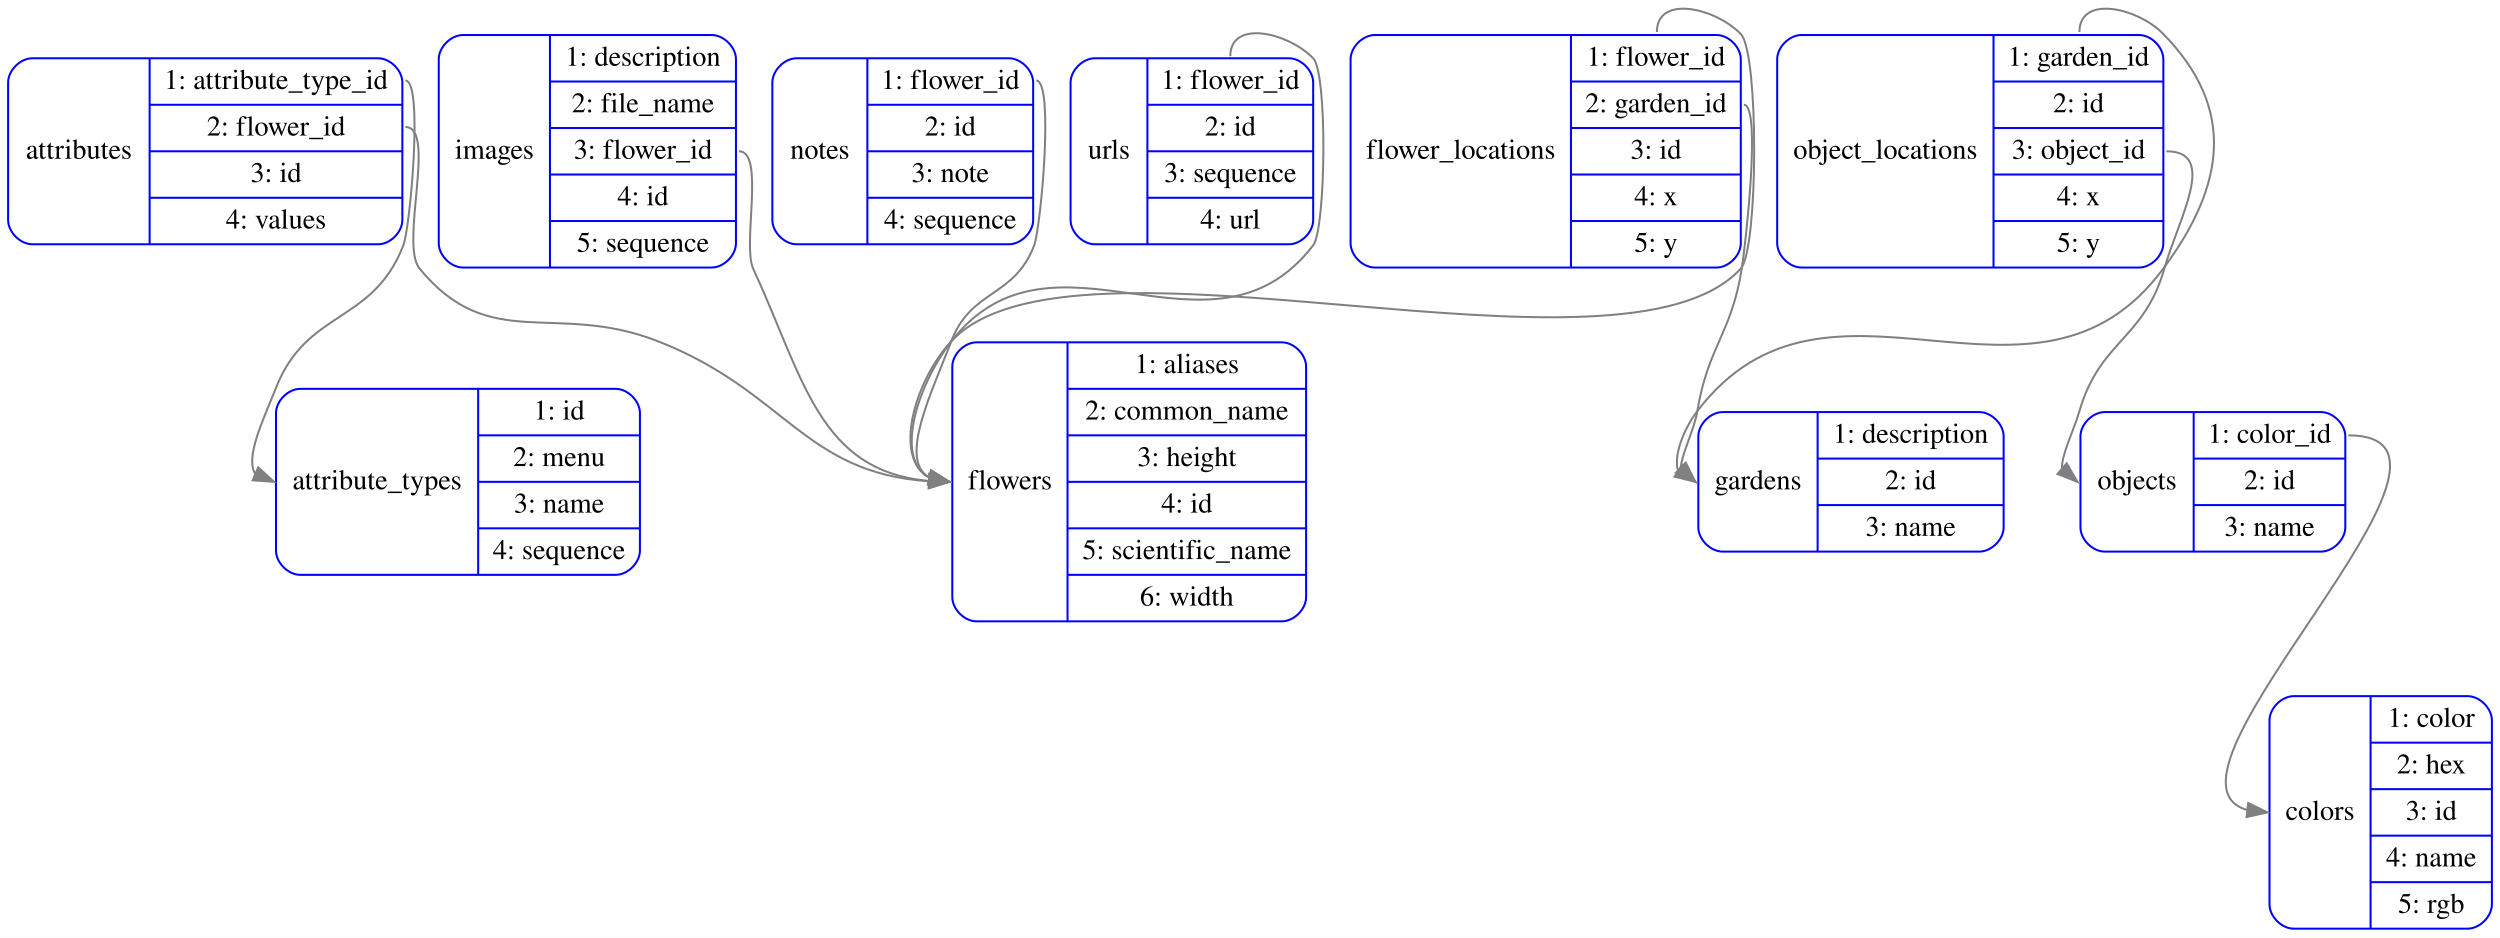
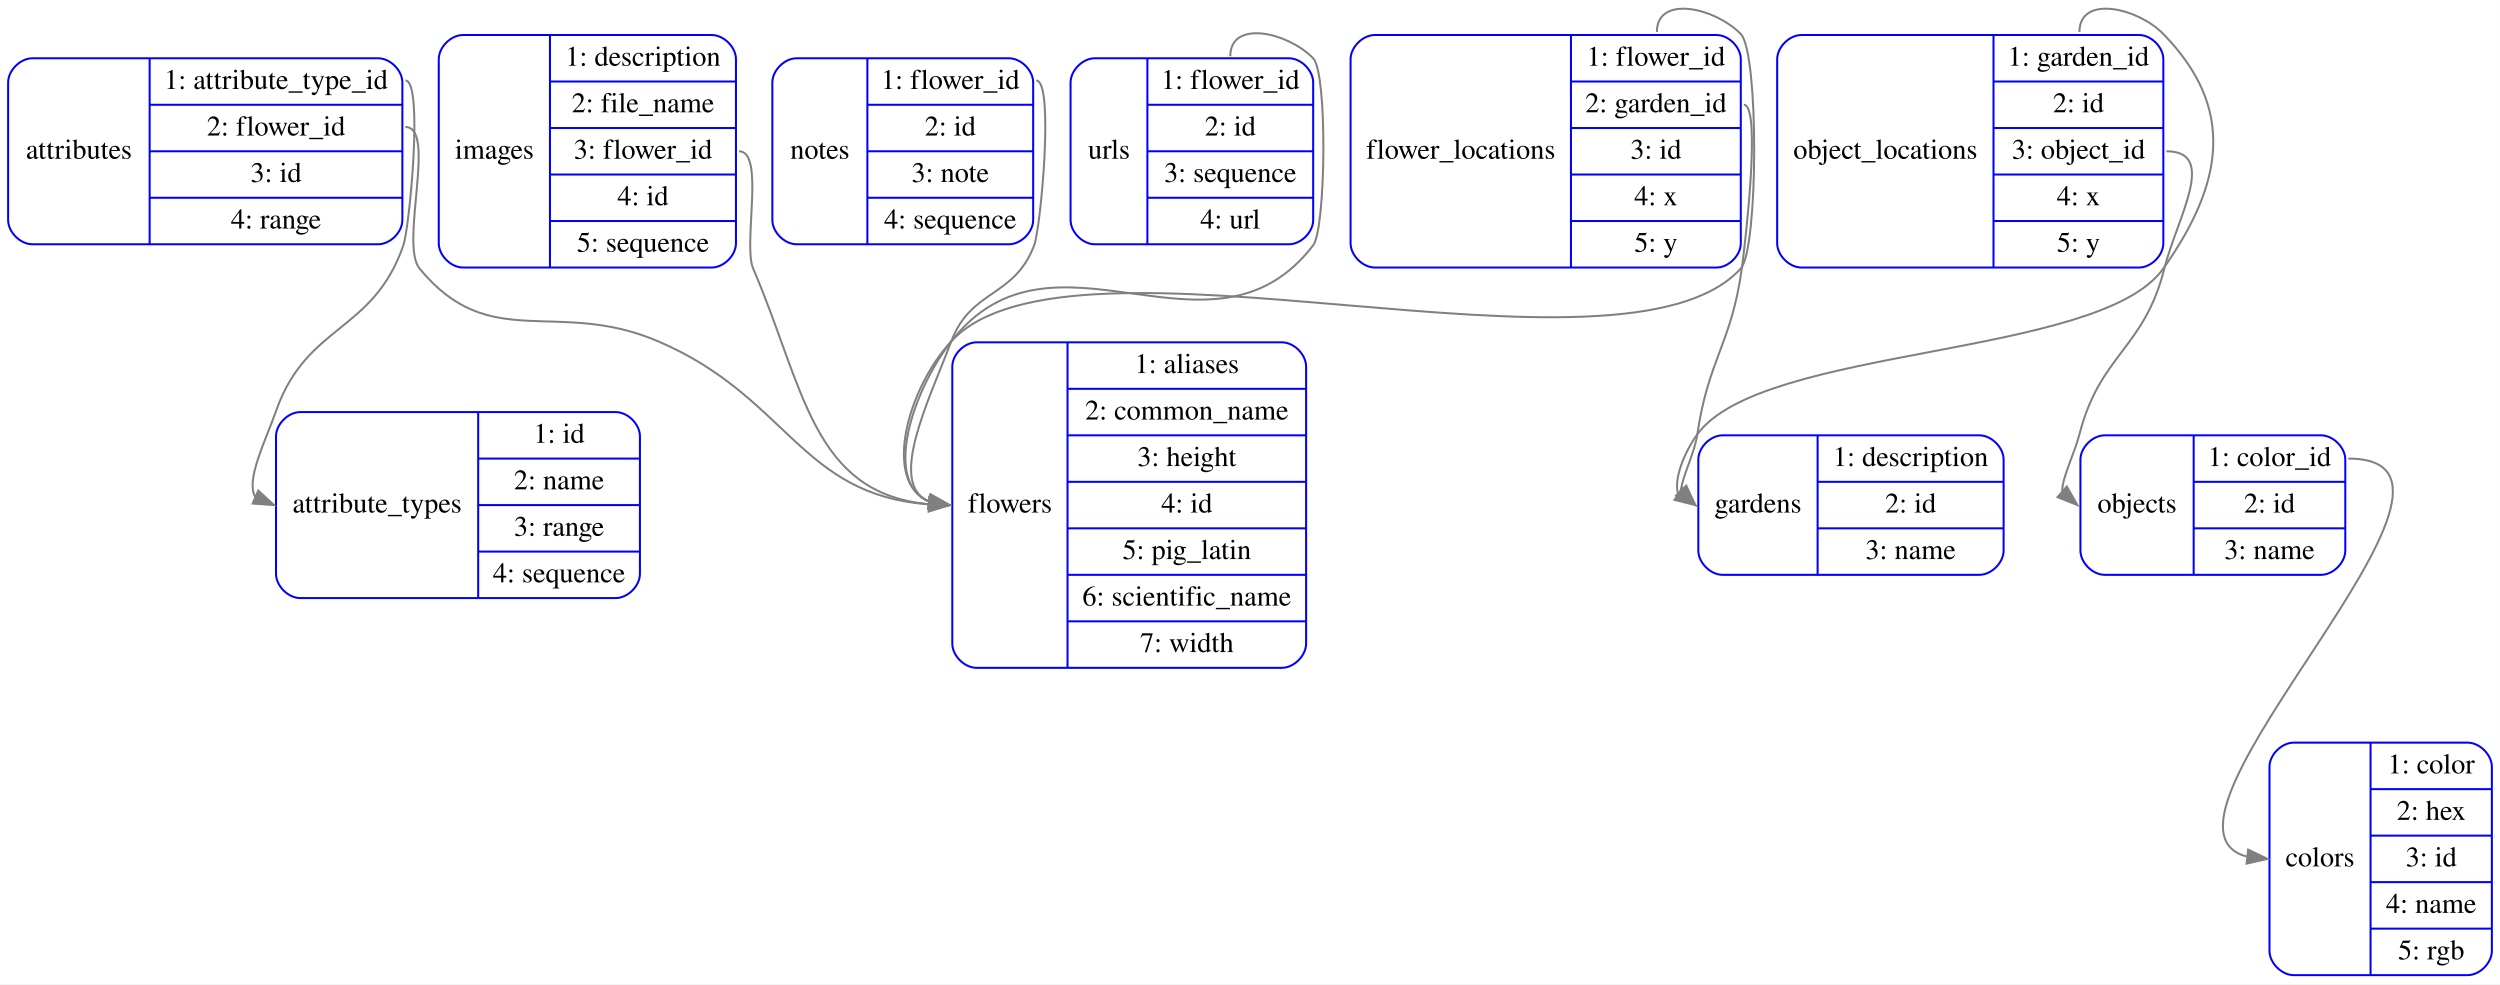
- <svg xmlns="http://www.w3.org/2000/svg" width="1237pt" height="464pt" viewBox="0.00 0.00 1236.50 463.82">
-   <g id="graph0" class="graph" transform="scale(1 1) rotate(0) translate(4 459.822)">
-     <polygon fill="white" stroke="none" points="-4,4 -4,-459.822 1232.5,-459.822 1232.5,4 -4,4" />
+ <svg xmlns="http://www.w3.org/2000/svg" width="1237pt" height="487pt" viewBox="0.00 0.00 1236.50 486.82">
+   <g id="graph0" class="graph" transform="scale(1 1) rotate(0) translate(4 482.822)">
+     <polygon fill="white" stroke="none" points="-4,4 -4,-482.822 1232.5,-482.822 1232.5,4 -4,4" />
    <g id="node1" class="node">
-       <path fill="none" stroke="blue" d="M144.5,-175.5C144.5,-175.5 300.5,-175.5 300.5,-175.5 306.5,-175.5 312.5,-181.5 312.5,-187.5 312.5,-187.5 312.5,-255.5 312.5,-255.5 312.5,-261.5 306.5,-267.5 300.5,-267.5 300.5,-267.5 144.5,-267.5 144.5,-267.5 138.5,-267.5 132.5,-261.5 132.5,-255.5 132.5,-255.5 132.5,-187.5 132.5,-187.5 132.5,-181.5 138.5,-175.5 144.5,-175.5" />
-       <text text-anchor="middle" x="182.5" y="-217.8" font-family="Times,serif" font-size="14.00">attribute_types</text>
-       <polyline fill="none" stroke="blue" points="232.5,-175.5 232.5,-267.5 " />
-       <text text-anchor="middle" x="272.5" y="-252.3" font-family="Times,serif" font-size="14.00">1: id</text>
-       <polyline fill="none" stroke="blue" points="232.5,-244.5 312.5,-244.5 " />
-       <text text-anchor="middle" x="272.5" y="-229.3" font-family="Times,serif" font-size="14.00">2: menu</text>
-       <polyline fill="none" stroke="blue" points="232.5,-221.5 312.5,-221.5 " />
-       <text text-anchor="middle" x="272.5" y="-206.3" font-family="Times,serif" font-size="14.00">3: name</text>
-       <polyline fill="none" stroke="blue" points="232.5,-198.5 312.5,-198.5 " />
-       <text text-anchor="middle" x="272.5" y="-183.3" font-family="Times,serif" font-size="14.00">4: sequence</text>
+       <path fill="none" stroke="blue" d="M144.5,-187C144.5,-187 300.5,-187 300.5,-187 306.5,-187 312.5,-193 312.5,-199 312.5,-199 312.5,-267 312.5,-267 312.5,-273 306.5,-279 300.5,-279 300.5,-279 144.5,-279 144.5,-279 138.5,-279 132.5,-273 132.5,-267 132.5,-267 132.5,-199 132.5,-199 132.5,-193 138.5,-187 144.5,-187" />
+       <text text-anchor="middle" x="182.5" y="-229.3" font-family="Times,serif" font-size="14.00">attribute_types</text>
+       <polyline fill="none" stroke="blue" points="232.5,-187 232.5,-279 " />
+       <text text-anchor="middle" x="272.5" y="-263.8" font-family="Times,serif" font-size="14.00">1: id</text>
+       <polyline fill="none" stroke="blue" points="232.5,-256 312.5,-256 " />
+       <text text-anchor="middle" x="272.5" y="-240.8" font-family="Times,serif" font-size="14.00">2: name</text>
+       <polyline fill="none" stroke="blue" points="232.5,-233 312.5,-233 " />
+       <text text-anchor="middle" x="272.5" y="-217.8" font-family="Times,serif" font-size="14.00">3: range</text>
+       <polyline fill="none" stroke="blue" points="232.5,-210 312.5,-210 " />
+       <text text-anchor="middle" x="272.5" y="-194.8" font-family="Times,serif" font-size="14.00">4: sequence</text>
    </g>
    <g id="node2" class="node">
-       <path fill="none" stroke="blue" d="M12,-339C12,-339 183,-339 183,-339 189,-339 195,-345 195,-351 195,-351 195,-419 195,-419 195,-425 189,-431 183,-431 183,-431 12,-431 12,-431 6,-431 0,-425 0,-419 0,-419 0,-351 0,-351 0,-345 6,-339 12,-339" />
-       <text text-anchor="middle" x="35" y="-381.3" font-family="Times,serif" font-size="14.00">attributes</text>
-       <polyline fill="none" stroke="blue" points="70,-339 70,-431 " />
-       <text text-anchor="middle" x="132.5" y="-415.8" font-family="Times,serif" font-size="14.00">1: attribute_type_id</text>
+       <path fill="none" stroke="blue" d="M12,-362C12,-362 183,-362 183,-362 189,-362 195,-368 195,-374 195,-374 195,-442 195,-442 195,-448 189,-454 183,-454 183,-454 12,-454 12,-454 6,-454 0,-448 0,-442 0,-442 0,-374 0,-374 0,-368 6,-362 12,-362" />
+       <text text-anchor="middle" x="35" y="-404.3" font-family="Times,serif" font-size="14.00">attributes</text>
+       <polyline fill="none" stroke="blue" points="70,-362 70,-454 " />
+       <text text-anchor="middle" x="132.5" y="-438.8" font-family="Times,serif" font-size="14.00">1: attribute_type_id</text>
+       <polyline fill="none" stroke="blue" points="70,-431 195,-431 " />
+       <text text-anchor="middle" x="132.5" y="-415.8" font-family="Times,serif" font-size="14.00">2: flower_id</text>
      <polyline fill="none" stroke="blue" points="70,-408 195,-408 " />
-       <text text-anchor="middle" x="132.5" y="-392.8" font-family="Times,serif" font-size="14.00">2: flower_id</text>
+       <text text-anchor="middle" x="132.5" y="-392.8" font-family="Times,serif" font-size="14.00">3: id</text>
      <polyline fill="none" stroke="blue" points="70,-385 195,-385 " />
-       <text text-anchor="middle" x="132.5" y="-369.8" font-family="Times,serif" font-size="14.00">3: id</text>
-       <polyline fill="none" stroke="blue" points="70,-362 195,-362 " />
-       <text text-anchor="middle" x="132.5" y="-346.8" font-family="Times,serif" font-size="14.00">4: values</text>
+       <text text-anchor="middle" x="132.5" y="-369.8" font-family="Times,serif" font-size="14.00">4: range</text>
    </g>
    <g id="edge1" class="edge">
-       <path fill="none" stroke="grey" d="M196.5,-420C205.556,-420 198.781,-346.941 195.5,-338.5 180.274,-299.334 147.906,-307.095 132.5,-268 126.697,-253.276 117.077,-233.84 122.163,-225.539" />
-       <polygon fill="grey" stroke="grey" points="123.712,-228.683 131.5,-221.5 120.932,-222.258 123.712,-228.683" />
+       <path fill="none" stroke="grey" d="M196.5,-443C205.556,-443 198.466,-370.057 195.5,-361.5 180.447,-318.076 147.753,-322.854 132.5,-279.5 127.247,-264.57 117.334,-245.244 122.254,-237.005" />
+       <polygon fill="grey" stroke="grey" points="123.715,-240.187 131.5,-233 120.933,-233.763 123.715,-240.187" />
    </g>
    <g id="node5" class="node">
-       <path fill="none" stroke="blue" d="M479,-152.5C479,-152.5 630,-152.5 630,-152.5 636,-152.5 642,-158.5 642,-164.5 642,-164.5 642,-278.5 642,-278.5 642,-284.5 636,-290.5 630,-290.5 630,-290.5 479,-290.5 479,-290.5 473,-290.5 467,-284.5 467,-278.5 467,-278.5 467,-164.5 467,-164.5 467,-158.5 473,-152.5 479,-152.5" />
-       <text text-anchor="middle" x="495.5" y="-217.8" font-family="Times,serif" font-size="14.00">flowers</text>
-       <polyline fill="none" stroke="blue" points="524,-152.5 524,-290.5 " />
-       <text text-anchor="middle" x="583" y="-275.3" font-family="Times,serif" font-size="14.00">1: aliases</text>
+       <path fill="none" stroke="blue" d="M479,-152.5C479,-152.5 630,-152.5 630,-152.5 636,-152.5 642,-158.5 642,-164.5 642,-164.5 642,-301.5 642,-301.5 642,-307.5 636,-313.5 630,-313.5 630,-313.5 479,-313.5 479,-313.5 473,-313.5 467,-307.5 467,-301.5 467,-301.5 467,-164.5 467,-164.5 467,-158.5 473,-152.5 479,-152.5" />
+       <text text-anchor="middle" x="495.5" y="-229.3" font-family="Times,serif" font-size="14.00">flowers</text>
+       <polyline fill="none" stroke="blue" points="524,-152.5 524,-313.5 " />
+       <text text-anchor="middle" x="583" y="-298.3" font-family="Times,serif" font-size="14.00">1: aliases</text>
+       <polyline fill="none" stroke="blue" points="524,-290.5 642,-290.5 " />
+       <text text-anchor="middle" x="583" y="-275.3" font-family="Times,serif" font-size="14.00">2: common_name</text>
      <polyline fill="none" stroke="blue" points="524,-267.5 642,-267.5 " />
-       <text text-anchor="middle" x="583" y="-252.3" font-family="Times,serif" font-size="14.00">2: common_name</text>
+       <text text-anchor="middle" x="583" y="-252.3" font-family="Times,serif" font-size="14.00">3: height</text>
      <polyline fill="none" stroke="blue" points="524,-244.5 642,-244.5 " />
-       <text text-anchor="middle" x="583" y="-229.3" font-family="Times,serif" font-size="14.00">3: height</text>
+       <text text-anchor="middle" x="583" y="-229.3" font-family="Times,serif" font-size="14.00">4: id</text>
      <polyline fill="none" stroke="blue" points="524,-221.5 642,-221.5 " />
-       <text text-anchor="middle" x="583" y="-206.3" font-family="Times,serif" font-size="14.00">4: id</text>
+       <text text-anchor="middle" x="583" y="-206.3" font-family="Times,serif" font-size="14.00">5: pig_latin</text>
      <polyline fill="none" stroke="blue" points="524,-198.5 642,-198.5 " />
-       <text text-anchor="middle" x="583" y="-183.3" font-family="Times,serif" font-size="14.00">5: scientific_name</text>
+       <text text-anchor="middle" x="583" y="-183.3" font-family="Times,serif" font-size="14.00">6: scientific_name</text>
      <polyline fill="none" stroke="blue" points="524,-175.5 642,-175.5 " />
-       <text text-anchor="middle" x="583" y="-160.3" font-family="Times,serif" font-size="14.00">6: width</text>
+       <text text-anchor="middle" x="583" y="-160.3" font-family="Times,serif" font-size="14.00">7: width</text>
    </g>
    <g id="edge3" class="edge">
-       <path fill="none" stroke="grey" d="M196.5,-397C212.133,-397 193.583,-339.085 203.5,-327 238.282,-284.614 270.437,-310.975 321.5,-291 384.32,-266.425 393.596,-225.884 455.155,-221.829" />
-       <polygon fill="grey" stroke="grey" points="455.616,-225.317 465.5,-221.5 455.394,-218.32 455.616,-225.317" />
+       <path fill="none" stroke="grey" d="M196.5,-420C212.133,-420 193.583,-362.085 203.5,-350 238.282,-307.614 271.089,-335.567 321.5,-314 385.715,-286.528 391.617,-238.034 455.231,-233.364" />
+       <polygon fill="grey" stroke="grey" points="455.63,-236.852 465.5,-233 455.382,-229.857 455.63,-236.852" />
    </g>
    <g id="node3" class="node">
      <path fill="none" stroke="blue" d="M1130.5,-0.5C1130.5,-0.5 1216.5,-0.5 1216.5,-0.5 1222.5,-0.5 1228.5,-6.5 1228.5,-12.5 1228.5,-12.5 1228.5,-103.5 1228.5,-103.5 1228.5,-109.5 1222.5,-115.5 1216.5,-115.5 1216.5,-115.5 1130.5,-115.5 1130.5,-115.5 1124.5,-115.5 1118.5,-109.5 1118.5,-103.5 1118.5,-103.5 1118.5,-12.5 1118.5,-12.5 1118.5,-6.5 1124.5,-0.5 1130.5,-0.5" />
      <text text-anchor="middle" x="1143.5" y="-54.3" font-family="Times,serif" font-size="14.00">colors</text>
      <polyline fill="none" stroke="blue" points="1168.5,-0.5 1168.5,-115.5 " />
      <text text-anchor="middle" x="1198.5" y="-100.3" font-family="Times,serif" font-size="14.00">1: color</text>
      <polyline fill="none" stroke="blue" points="1168.5,-92.5 1228.5,-92.5 " />
      <text text-anchor="middle" x="1198.5" y="-77.3" font-family="Times,serif" font-size="14.00">2: hex</text>
      <polyline fill="none" stroke="blue" points="1168.5,-69.5 1228.5,-69.5 " />
      <text text-anchor="middle" x="1198.5" y="-54.3" font-family="Times,serif" font-size="14.00">3: id</text>
      <polyline fill="none" stroke="blue" points="1168.5,-46.5 1228.5,-46.5 " />
      <text text-anchor="middle" x="1198.5" y="-31.3" font-family="Times,serif" font-size="14.00">4: name</text>
      <polyline fill="none" stroke="blue" points="1168.5,-23.5 1228.5,-23.5 " />
      <text text-anchor="middle" x="1198.5" y="-8.3" font-family="Times,serif" font-size="14.00">5: rgb</text>
    </g>
    <g id="node4" class="node">
-       <path fill="none" stroke="blue" d="M676,-327.5C676,-327.5 845,-327.5 845,-327.5 851,-327.5 857,-333.5 857,-339.5 857,-339.5 857,-430.5 857,-430.5 857,-436.5 851,-442.5 845,-442.5 845,-442.5 676,-442.5 676,-442.5 670,-442.5 664,-436.5 664,-430.5 664,-430.5 664,-339.5 664,-339.5 664,-333.5 670,-327.5 676,-327.5" />
-       <text text-anchor="middle" x="718.5" y="-381.3" font-family="Times,serif" font-size="14.00">flower_locations</text>
-       <polyline fill="none" stroke="blue" points="773,-327.5 773,-442.5 " />
-       <text text-anchor="middle" x="815" y="-427.3" font-family="Times,serif" font-size="14.00">1: flower_id</text>
+       <path fill="none" stroke="blue" d="M676,-350.5C676,-350.5 845,-350.5 845,-350.5 851,-350.5 857,-356.5 857,-362.5 857,-362.5 857,-453.5 857,-453.5 857,-459.5 851,-465.5 845,-465.5 845,-465.5 676,-465.5 676,-465.5 670,-465.5 664,-459.5 664,-453.5 664,-453.5 664,-362.5 664,-362.5 664,-356.5 670,-350.5 676,-350.5" />
+       <text text-anchor="middle" x="718.5" y="-404.3" font-family="Times,serif" font-size="14.00">flower_locations</text>
+       <polyline fill="none" stroke="blue" points="773,-350.5 773,-465.5 " />
+       <text text-anchor="middle" x="815" y="-450.3" font-family="Times,serif" font-size="14.00">1: flower_id</text>
+       <polyline fill="none" stroke="blue" points="773,-442.5 857,-442.5 " />
+       <text text-anchor="middle" x="815" y="-427.3" font-family="Times,serif" font-size="14.00">2: garden_id</text>
      <polyline fill="none" stroke="blue" points="773,-419.5 857,-419.5 " />
-       <text text-anchor="middle" x="815" y="-404.3" font-family="Times,serif" font-size="14.00">2: garden_id</text>
+       <text text-anchor="middle" x="815" y="-404.3" font-family="Times,serif" font-size="14.00">3: id</text>
      <polyline fill="none" stroke="blue" points="773,-396.5 857,-396.5 " />
-       <text text-anchor="middle" x="815" y="-381.3" font-family="Times,serif" font-size="14.00">3: id</text>
+       <text text-anchor="middle" x="815" y="-381.3" font-family="Times,serif" font-size="14.00">4: x</text>
      <polyline fill="none" stroke="blue" points="773,-373.5 857,-373.5 " />
-       <text text-anchor="middle" x="815" y="-358.3" font-family="Times,serif" font-size="14.00">4: x</text>
-       <polyline fill="none" stroke="blue" points="773,-350.5 857,-350.5 " />
-       <text text-anchor="middle" x="815" y="-335.3" font-family="Times,serif" font-size="14.00">5: y</text>
+       <text text-anchor="middle" x="815" y="-358.3" font-family="Times,serif" font-size="14.00">5: y</text>
    </g>
    <g id="edge4" class="edge">
-       <path fill="none" stroke="grey" d="M815.5,-444C815.5,-462.45 844.112,-456.202 857,-443 866.003,-433.777 865.685,-336.523 857,-327 798.275,-262.612 525.687,-354.964 466.5,-291 448.306,-271.337 437.684,-233.512 455.329,-223.812" />
-       <polygon fill="grey" stroke="grey" points="456.524,-227.129 465.5,-221.5 454.973,-220.303 456.524,-227.129" />
+       <path fill="none" stroke="grey" d="M815.5,-467C815.5,-485.45 844.112,-479.202 857,-466 866.003,-456.777 865.685,-359.523 857,-350 798.275,-285.612 525.621,-378.024 466.5,-314 444.747,-290.443 432.39,-244.597 455.382,-234.85" />
+       <polygon fill="grey" stroke="grey" points="456.292,-238.241 465.5,-233 455.034,-231.355 456.292,-238.241" />
    </g>
    <g id="node6" class="node">
-       <path fill="none" stroke="blue" d="M848,-187C848,-187 975,-187 975,-187 981,-187 987,-193 987,-199 987,-199 987,-244 987,-244 987,-250 981,-256 975,-256 975,-256 848,-256 848,-256 842,-256 836,-250 836,-244 836,-244 836,-199 836,-199 836,-193 842,-187 848,-187" />
-       <text text-anchor="middle" x="865.5" y="-217.8" font-family="Times,serif" font-size="14.00">gardens</text>
-       <polyline fill="none" stroke="blue" points="895,-187 895,-256 " />
-       <text text-anchor="middle" x="941" y="-240.8" font-family="Times,serif" font-size="14.00">1: description</text>
-       <polyline fill="none" stroke="blue" points="895,-233 987,-233 " />
-       <text text-anchor="middle" x="941" y="-217.8" font-family="Times,serif" font-size="14.00">2: id</text>
-       <polyline fill="none" stroke="blue" points="895,-210 987,-210 " />
-       <text text-anchor="middle" x="941" y="-194.8" font-family="Times,serif" font-size="14.00">3: name</text>
+       <path fill="none" stroke="blue" d="M848,-198.5C848,-198.5 975,-198.5 975,-198.5 981,-198.5 987,-204.5 987,-210.5 987,-210.5 987,-255.5 987,-255.5 987,-261.5 981,-267.5 975,-267.5 975,-267.5 848,-267.5 848,-267.5 842,-267.5 836,-261.5 836,-255.5 836,-255.5 836,-210.5 836,-210.5 836,-204.5 842,-198.5 848,-198.5" />
+       <text text-anchor="middle" x="865.5" y="-229.3" font-family="Times,serif" font-size="14.00">gardens</text>
+       <polyline fill="none" stroke="blue" points="895,-198.5 895,-267.5 " />
+       <text text-anchor="middle" x="941" y="-252.3" font-family="Times,serif" font-size="14.00">1: description</text>
+       <polyline fill="none" stroke="blue" points="895,-244.5 987,-244.5 " />
+       <text text-anchor="middle" x="941" y="-229.3" font-family="Times,serif" font-size="14.00">2: id</text>
+       <polyline fill="none" stroke="blue" points="895,-221.5 987,-221.5 " />
+       <text text-anchor="middle" x="941" y="-206.3" font-family="Times,serif" font-size="14.00">3: name</text>
    </g>
    <g id="edge8" class="edge">
-       <path fill="none" stroke="grey" d="M858.5,-408C867.501,-408 858.911,-335.889 857.5,-327 852.354,-294.582 840.908,-288.875 835.5,-256.5 833.897,-246.907 827.829,-235.633 827.302,-228.527" />
-       <polygon fill="grey" stroke="grey" points="829.789,-230.99 834.5,-221.5 824.899,-225.981 829.789,-230.99" />
+       <path fill="none" stroke="grey" d="M858.5,-431C867.501,-431 858.731,-358.916 857.5,-350 852.338,-312.621 840.965,-305.335 835.5,-268 834.109,-258.497 828.126,-247.392 827.408,-240.282" />
+       <polygon fill="grey" stroke="grey" points="830.031,-242.606 834.5,-233 825.016,-237.722 830.031,-242.606" />
    </g>
    <g id="node7" class="node">
-       <path fill="none" stroke="blue" d="M225,-327.5C225,-327.5 348,-327.5 348,-327.5 354,-327.5 360,-333.5 360,-339.5 360,-339.5 360,-430.5 360,-430.5 360,-436.5 354,-442.5 348,-442.5 348,-442.5 225,-442.5 225,-442.5 219,-442.5 213,-436.5 213,-430.5 213,-430.5 213,-339.5 213,-339.5 213,-333.5 219,-327.5 225,-327.5" />
-       <text text-anchor="middle" x="240.5" y="-381.3" font-family="Times,serif" font-size="14.00">images</text>
-       <polyline fill="none" stroke="blue" points="268,-327.5 268,-442.5 " />
-       <text text-anchor="middle" x="314" y="-427.3" font-family="Times,serif" font-size="14.00">1: description</text>
+       <path fill="none" stroke="blue" d="M225,-350.5C225,-350.5 348,-350.5 348,-350.5 354,-350.5 360,-356.5 360,-362.5 360,-362.5 360,-453.5 360,-453.5 360,-459.5 354,-465.5 348,-465.5 348,-465.5 225,-465.5 225,-465.5 219,-465.5 213,-459.5 213,-453.5 213,-453.5 213,-362.5 213,-362.5 213,-356.5 219,-350.5 225,-350.5" />
+       <text text-anchor="middle" x="240.5" y="-404.3" font-family="Times,serif" font-size="14.00">images</text>
+       <polyline fill="none" stroke="blue" points="268,-350.5 268,-465.5 " />
+       <text text-anchor="middle" x="314" y="-450.3" font-family="Times,serif" font-size="14.00">1: description</text>
+       <polyline fill="none" stroke="blue" points="268,-442.5 360,-442.5 " />
+       <text text-anchor="middle" x="314" y="-427.3" font-family="Times,serif" font-size="14.00">2: file_name</text>
      <polyline fill="none" stroke="blue" points="268,-419.5 360,-419.5 " />
-       <text text-anchor="middle" x="314" y="-404.3" font-family="Times,serif" font-size="14.00">2: file_name</text>
+       <text text-anchor="middle" x="314" y="-404.3" font-family="Times,serif" font-size="14.00">3: flower_id</text>
      <polyline fill="none" stroke="blue" points="268,-396.5 360,-396.5 " />
-       <text text-anchor="middle" x="314" y="-381.3" font-family="Times,serif" font-size="14.00">3: flower_id</text>
+       <text text-anchor="middle" x="314" y="-381.3" font-family="Times,serif" font-size="14.00">4: id</text>
      <polyline fill="none" stroke="blue" points="268,-373.5 360,-373.5 " />
-       <text text-anchor="middle" x="314" y="-358.3" font-family="Times,serif" font-size="14.00">4: id</text>
-       <polyline fill="none" stroke="blue" points="268,-350.5 360,-350.5 " />
-       <text text-anchor="middle" x="314" y="-335.3" font-family="Times,serif" font-size="14.00">5: sequence</text>
+       <text text-anchor="middle" x="314" y="-358.3" font-family="Times,serif" font-size="14.00">5: sequence</text>
    </g>
    <g id="edge5" class="edge">
-       <path fill="none" stroke="grey" d="M361.5,-385C374.482,-385 363.067,-338.791 368.5,-327 393.646,-272.427 400.987,-226.931 455.212,-221.952" />
-       <polygon fill="grey" stroke="grey" points="455.663,-225.435 465.5,-221.5 455.356,-218.442 455.663,-225.435" />
+       <path fill="none" stroke="grey" d="M361.5,-408C374.482,-408 363.371,-361.926 368.5,-350 393.779,-291.221 397.595,-238.815 455.341,-233.451" />
+       <polygon fill="grey" stroke="grey" points="455.665,-236.941 465.5,-233 455.354,-229.947 455.665,-236.941" />
    </g>
    <g id="node8" class="node">
-       <path fill="none" stroke="blue" d="M390,-339C390,-339 495,-339 495,-339 501,-339 507,-345 507,-351 507,-351 507,-419 507,-419 507,-425 501,-431 495,-431 495,-431 390,-431 390,-431 384,-431 378,-425 378,-419 378,-419 378,-351 378,-351 378,-345 384,-339 390,-339" />
-       <text text-anchor="middle" x="401.5" y="-381.3" font-family="Times,serif" font-size="14.00">notes</text>
-       <polyline fill="none" stroke="blue" points="425,-339 425,-431 " />
-       <text text-anchor="middle" x="466" y="-415.8" font-family="Times,serif" font-size="14.00">1: flower_id</text>
+       <path fill="none" stroke="blue" d="M390,-362C390,-362 495,-362 495,-362 501,-362 507,-368 507,-374 507,-374 507,-442 507,-442 507,-448 501,-454 495,-454 495,-454 390,-454 390,-454 384,-454 378,-448 378,-442 378,-442 378,-374 378,-374 378,-368 384,-362 390,-362" />
+       <text text-anchor="middle" x="401.5" y="-404.3" font-family="Times,serif" font-size="14.00">notes</text>
+       <polyline fill="none" stroke="blue" points="425,-362 425,-454 " />
+       <text text-anchor="middle" x="466" y="-438.8" font-family="Times,serif" font-size="14.00">1: flower_id</text>
+       <polyline fill="none" stroke="blue" points="425,-431 507,-431 " />
+       <text text-anchor="middle" x="466" y="-415.8" font-family="Times,serif" font-size="14.00">2: id</text>
      <polyline fill="none" stroke="blue" points="425,-408 507,-408 " />
-       <text text-anchor="middle" x="466" y="-392.8" font-family="Times,serif" font-size="14.00">2: id</text>
+       <text text-anchor="middle" x="466" y="-392.8" font-family="Times,serif" font-size="14.00">3: note</text>
      <polyline fill="none" stroke="blue" points="425,-385 507,-385 " />
-       <text text-anchor="middle" x="466" y="-369.8" font-family="Times,serif" font-size="14.00">3: note</text>
-       <polyline fill="none" stroke="blue" points="425,-362 507,-362 " />
-       <text text-anchor="middle" x="466" y="-346.8" font-family="Times,serif" font-size="14.00">4: sequence</text>
+       <text text-anchor="middle" x="466" y="-369.8" font-family="Times,serif" font-size="14.00">4: sequence</text>
    </g>
    <g id="edge6" class="edge">
-       <path fill="none" stroke="grey" d="M508.5,-420C517.556,-420 510.709,-346.969 507.5,-338.5 497.619,-312.421 476.409,-317.068 466.5,-291 457.068,-266.184 440.294,-232.693 455.369,-223.764" />
-       <polygon fill="grey" stroke="grey" points="456.504,-227.097 465.5,-221.5 454.977,-220.266 456.504,-227.097" />
+       <path fill="none" stroke="grey" d="M508.5,-443C517.556,-443 510.709,-369.969 507.5,-361.5 497.619,-335.421 476.382,-340.078 466.5,-314 455.188,-284.147 434.843,-243.549 455.48,-234.734" />
+       <polygon fill="grey" stroke="grey" points="456.243,-238.154 465.5,-233 455.05,-231.256 456.243,-238.154" />
    </g>
    <g id="node9" class="node">
-       <path fill="none" stroke="blue" d="M887,-327.5C887,-327.5 1054,-327.5 1054,-327.5 1060,-327.5 1066,-333.5 1066,-339.5 1066,-339.5 1066,-430.5 1066,-430.5 1066,-436.5 1060,-442.5 1054,-442.5 1054,-442.5 887,-442.5 887,-442.5 881,-442.5 875,-436.5 875,-430.5 875,-430.5 875,-339.5 875,-339.5 875,-333.5 881,-327.5 887,-327.5" />
-       <text text-anchor="middle" x="928.5" y="-381.3" font-family="Times,serif" font-size="14.00">object_locations</text>
-       <polyline fill="none" stroke="blue" points="982,-327.5 982,-442.5 " />
-       <text text-anchor="middle" x="1024" y="-427.3" font-family="Times,serif" font-size="14.00">1: garden_id</text>
+       <path fill="none" stroke="blue" d="M887,-350.5C887,-350.5 1054,-350.5 1054,-350.5 1060,-350.5 1066,-356.5 1066,-362.5 1066,-362.5 1066,-453.5 1066,-453.5 1066,-459.5 1060,-465.5 1054,-465.5 1054,-465.5 887,-465.5 887,-465.5 881,-465.5 875,-459.5 875,-453.5 875,-453.5 875,-362.5 875,-362.5 875,-356.5 881,-350.5 887,-350.5" />
+       <text text-anchor="middle" x="928.5" y="-404.3" font-family="Times,serif" font-size="14.00">object_locations</text>
+       <polyline fill="none" stroke="blue" points="982,-350.5 982,-465.5 " />
+       <text text-anchor="middle" x="1024" y="-450.3" font-family="Times,serif" font-size="14.00">1: garden_id</text>
+       <polyline fill="none" stroke="blue" points="982,-442.5 1066,-442.5 " />
+       <text text-anchor="middle" x="1024" y="-427.3" font-family="Times,serif" font-size="14.00">2: id</text>
      <polyline fill="none" stroke="blue" points="982,-419.5 1066,-419.5 " />
-       <text text-anchor="middle" x="1024" y="-404.3" font-family="Times,serif" font-size="14.00">2: id</text>
+       <text text-anchor="middle" x="1024" y="-404.3" font-family="Times,serif" font-size="14.00">3: object_id</text>
      <polyline fill="none" stroke="blue" points="982,-396.5 1066,-396.5 " />
-       <text text-anchor="middle" x="1024" y="-381.3" font-family="Times,serif" font-size="14.00">3: object_id</text>
+       <text text-anchor="middle" x="1024" y="-381.3" font-family="Times,serif" font-size="14.00">4: x</text>
      <polyline fill="none" stroke="blue" points="982,-373.5 1066,-373.5 " />
-       <text text-anchor="middle" x="1024" y="-358.3" font-family="Times,serif" font-size="14.00">4: x</text>
-       <polyline fill="none" stroke="blue" points="982,-350.5 1066,-350.5 " />
-       <text text-anchor="middle" x="1024" y="-335.3" font-family="Times,serif" font-size="14.00">5: y</text>
+       <text text-anchor="middle" x="1024" y="-358.3" font-family="Times,serif" font-size="14.00">5: y</text>
    </g>
    <g id="edge9" class="edge">
-       <path fill="none" stroke="grey" d="M1024.5,-444C1024.5,-462.45 1053.11,-456.202 1066,-443 1102.01,-406.108 1096.66,-368.445 1066,-327 1002.28,-240.88 900.441,-341.701 835.5,-256.5 829.014,-247.991 823.618,-234.639 825.936,-227.125" />
-       <polygon fill="grey" stroke="grey" points="828.063,-229.915 834.5,-221.5 824.22,-224.064 828.063,-229.915" />
+       <path fill="none" stroke="grey" d="M1024.5,-467C1024.5,-485.45 1053.11,-479.202 1066,-466 1102.01,-429.108 1095.72,-392.124 1066,-350 1034.65,-305.579 867.477,-311.969 835.5,-268 829.207,-259.347 823.739,-246.049 825.993,-238.583" />
+       <polygon fill="grey" stroke="grey" points="828.06,-241.413 834.5,-233 824.219,-235.56 828.06,-241.413" />
    </g>
    <g id="node10" class="node">
-       <path fill="none" stroke="blue" d="M1037,-187C1037,-187 1144,-187 1144,-187 1150,-187 1156,-193 1156,-199 1156,-199 1156,-244 1156,-244 1156,-250 1150,-256 1144,-256 1144,-256 1037,-256 1037,-256 1031,-256 1025,-250 1025,-244 1025,-244 1025,-199 1025,-199 1025,-193 1031,-187 1037,-187" />
-       <text text-anchor="middle" x="1053" y="-217.8" font-family="Times,serif" font-size="14.00">objects</text>
-       <polyline fill="none" stroke="blue" points="1081,-187 1081,-256 " />
-       <text text-anchor="middle" x="1118.5" y="-240.8" font-family="Times,serif" font-size="14.00">1: color_id</text>
-       <polyline fill="none" stroke="blue" points="1081,-233 1156,-233 " />
-       <text text-anchor="middle" x="1118.5" y="-217.8" font-family="Times,serif" font-size="14.00">2: id</text>
-       <polyline fill="none" stroke="blue" points="1081,-210 1156,-210 " />
-       <text text-anchor="middle" x="1118.5" y="-194.8" font-family="Times,serif" font-size="14.00">3: name</text>
+       <path fill="none" stroke="blue" d="M1037,-198.5C1037,-198.5 1144,-198.5 1144,-198.5 1150,-198.5 1156,-204.5 1156,-210.5 1156,-210.5 1156,-255.5 1156,-255.5 1156,-261.5 1150,-267.5 1144,-267.5 1144,-267.5 1037,-267.5 1037,-267.5 1031,-267.5 1025,-261.5 1025,-255.5 1025,-255.5 1025,-210.5 1025,-210.5 1025,-204.5 1031,-198.5 1037,-198.5" />
+       <text text-anchor="middle" x="1053" y="-229.3" font-family="Times,serif" font-size="14.00">objects</text>
+       <polyline fill="none" stroke="blue" points="1081,-198.5 1081,-267.5 " />
+       <text text-anchor="middle" x="1118.5" y="-252.3" font-family="Times,serif" font-size="14.00">1: color_id</text>
+       <polyline fill="none" stroke="blue" points="1081,-244.5 1156,-244.5 " />
+       <text text-anchor="middle" x="1118.5" y="-229.3" font-family="Times,serif" font-size="14.00">2: id</text>
+       <polyline fill="none" stroke="blue" points="1081,-221.5 1156,-221.5 " />
+       <text text-anchor="middle" x="1118.5" y="-206.3" font-family="Times,serif" font-size="14.00">3: name</text>
    </g>
    <g id="edge10" class="edge">
-       <path fill="none" stroke="grey" d="M1067.5,-385C1093.28,-385 1073.56,-351.797 1066.5,-327 1056.52,-291.921 1034.68,-291.522 1024.5,-256.5 1021.72,-246.927 1015.7,-235.255 1015.83,-228.103" />
-       <polygon fill="grey" stroke="grey" points="1018.21,-230.677 1023.5,-221.5 1013.64,-225.372 1018.21,-230.677" />
+       <path fill="none" stroke="grey" d="M1067.5,-408C1093.28,-408 1072.76,-375.01 1066.5,-350 1056.56,-310.279 1034.67,-307.664 1024.5,-268 1022.02,-258.343 1015.92,-246.695 1015.95,-239.57" />
+       <polygon fill="grey" stroke="grey" points="1018.25,-242.205 1023.5,-233 1013.66,-236.924 1018.25,-242.205" />
    </g>
    <g id="edge2" class="edge">
-       <path fill="none" stroke="grey" d="M1157.5,-244.5C1238.3,-244.5 1051.72,-75.075 1107.46,-59.191" />
-       <polygon fill="grey" stroke="grey" points="1107.98,-62.654 1117.5,-58 1107.16,-55.702 1107.98,-62.654" />
+       <path fill="none" stroke="grey" d="M1157.5,-256C1243.24,-256 1046.82,-75.389 1107.22,-59.163" />
+       <polygon fill="grey" stroke="grey" points="1107.96,-62.602 1117.5,-58 1107.17,-55.646 1107.96,-62.602" />
    </g>
    <g id="node11" class="node">
-       <path fill="none" stroke="blue" d="M537.5,-339C537.5,-339 633.5,-339 633.5,-339 639.5,-339 645.5,-345 645.5,-351 645.5,-351 645.5,-419 645.5,-419 645.5,-425 639.5,-431 633.5,-431 633.5,-431 537.5,-431 537.5,-431 531.5,-431 525.5,-425 525.5,-419 525.5,-419 525.5,-351 525.5,-351 525.5,-345 531.5,-339 537.5,-339" />
-       <text text-anchor="middle" x="544.5" y="-381.3" font-family="Times,serif" font-size="14.00">urls</text>
-       <polyline fill="none" stroke="blue" points="563.5,-339 563.5,-431 " />
-       <text text-anchor="middle" x="604.5" y="-415.8" font-family="Times,serif" font-size="14.00">1: flower_id</text>
+       <path fill="none" stroke="blue" d="M537.5,-362C537.5,-362 633.5,-362 633.5,-362 639.5,-362 645.5,-368 645.5,-374 645.5,-374 645.5,-442 645.5,-442 645.5,-448 639.5,-454 633.5,-454 633.5,-454 537.5,-454 537.5,-454 531.5,-454 525.5,-448 525.5,-442 525.5,-442 525.5,-374 525.5,-374 525.5,-368 531.5,-362 537.5,-362" />
+       <text text-anchor="middle" x="544.5" y="-404.3" font-family="Times,serif" font-size="14.00">urls</text>
+       <polyline fill="none" stroke="blue" points="563.5,-362 563.5,-454 " />
+       <text text-anchor="middle" x="604.5" y="-438.8" font-family="Times,serif" font-size="14.00">1: flower_id</text>
+       <polyline fill="none" stroke="blue" points="563.5,-431 645.5,-431 " />
+       <text text-anchor="middle" x="604.5" y="-415.8" font-family="Times,serif" font-size="14.00">2: id</text>
      <polyline fill="none" stroke="blue" points="563.5,-408 645.5,-408 " />
-       <text text-anchor="middle" x="604.5" y="-392.8" font-family="Times,serif" font-size="14.00">2: id</text>
+       <text text-anchor="middle" x="604.5" y="-392.8" font-family="Times,serif" font-size="14.00">3: sequence</text>
      <polyline fill="none" stroke="blue" points="563.5,-385 645.5,-385 " />
-       <text text-anchor="middle" x="604.5" y="-369.8" font-family="Times,serif" font-size="14.00">3: sequence</text>
-       <polyline fill="none" stroke="blue" points="563.5,-362 645.5,-362 " />
-       <text text-anchor="middle" x="604.5" y="-346.8" font-family="Times,serif" font-size="14.00">4: url</text>
+       <text text-anchor="middle" x="604.5" y="-369.8" font-family="Times,serif" font-size="14.00">4: url</text>
    </g>
    <g id="edge7" class="edge">
-       <path fill="none" stroke="grey" d="M604.5,-432C604.5,-450.228 632.769,-444.045 645.5,-431 652.678,-423.644 651.767,-346.646 645.5,-338.5 595.315,-273.26 517.153,-355.877 466.5,-291 450.014,-269.884 438.138,-233.126 455.42,-223.735" />
-       <polygon fill="grey" stroke="grey" points="456.495,-227.081 465.5,-221.5 454.979,-220.247 456.495,-227.081" />
+       <path fill="none" stroke="grey" d="M604.5,-455C604.5,-473.228 632.769,-467.045 645.5,-454 652.678,-446.644 651.767,-369.646 645.5,-361.5 595.315,-296.26 517.087,-378.929 466.5,-314 446.793,-288.706 432.838,-244.217 455.455,-234.787" />
+       <polygon fill="grey" stroke="grey" points="456.268,-238.198 465.5,-233 455.041,-231.306 456.268,-238.198" />
    </g>
  </g>
</svg>
